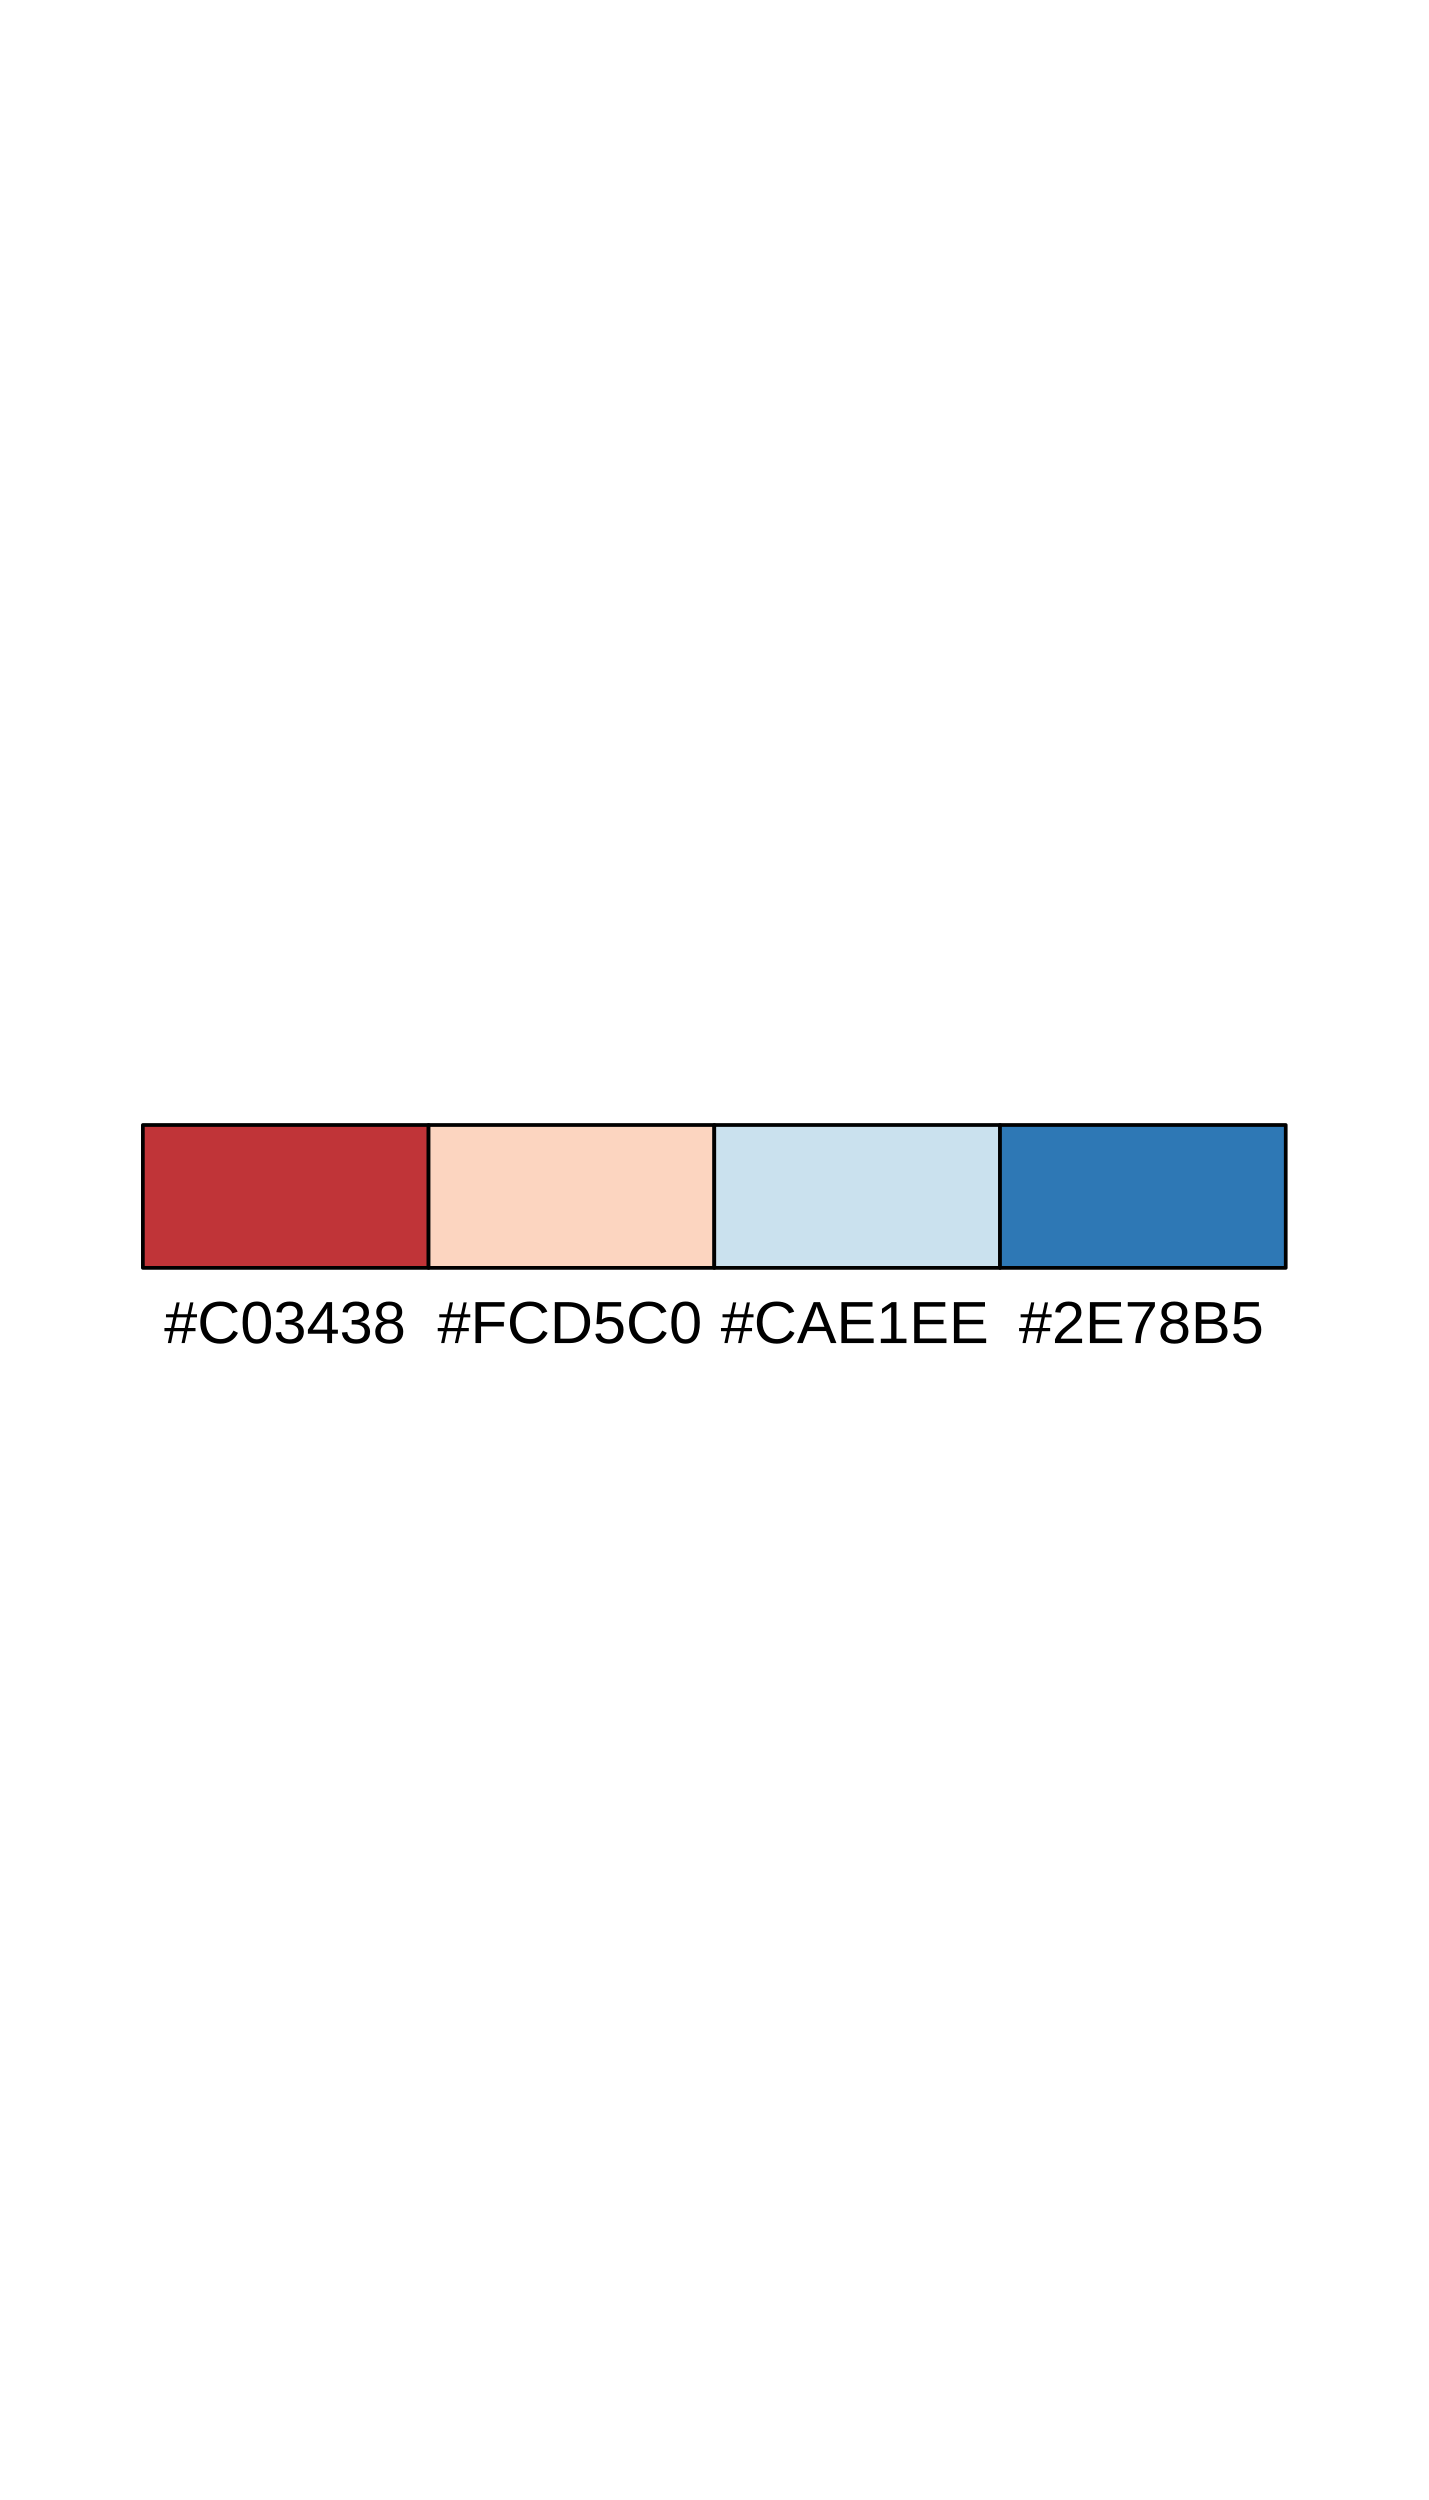
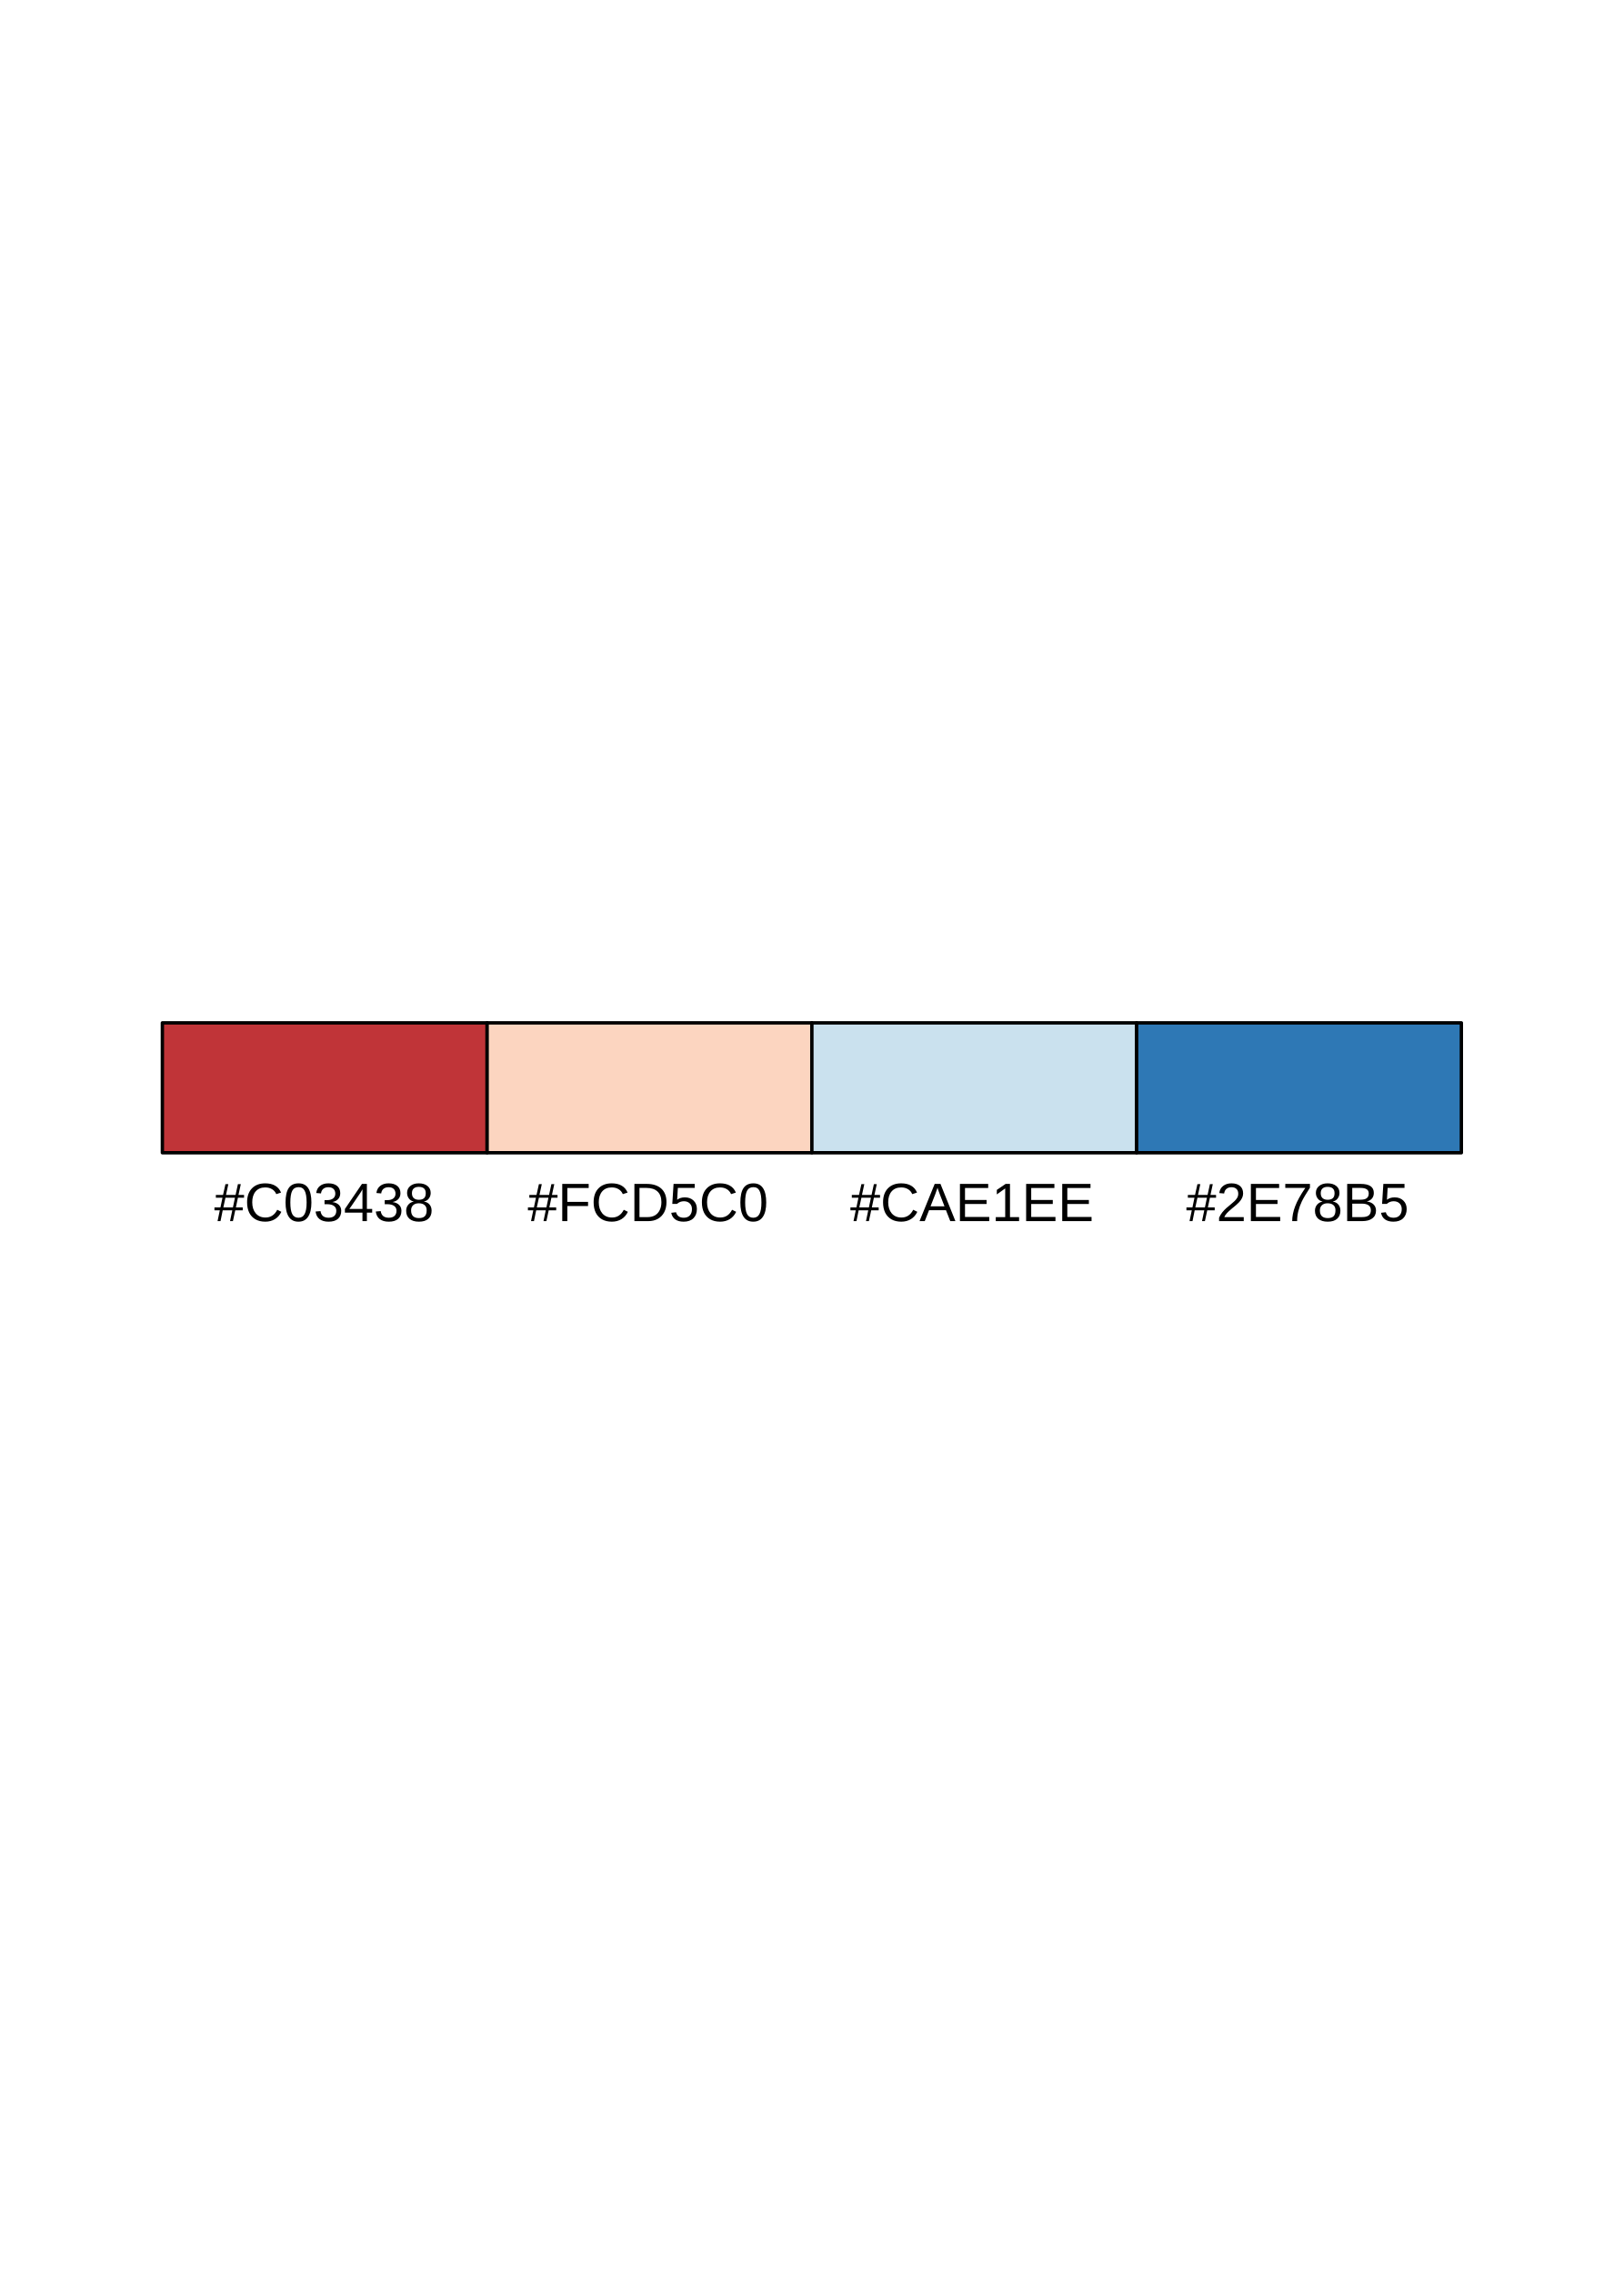
- <svg xmlns="http://www.w3.org/2000/svg" xmlns:xlink="http://www.w3.org/1999/xlink" width="288pt" height="504pt" viewBox="0 0 288 504" version="1.1">
+ <svg xmlns="http://www.w3.org/2000/svg" xmlns:xlink="http://www.w3.org/1999/xlink" width="360pt" height="504pt" viewBox="0 0 360 504" version="1.1">
  <defs>
    <g>
      <symbol overflow="visible" id="glyph0-0">
        <path style="stroke:none;" d="M 1.203 -8.25 L 7.797 -8.25 L 7.797 0 L 1.203 0 Z M 1.641 -7.812 L 1.641 -0.453 L 7.344 -0.453 L 7.344 -7.812 Z M 1.641 -7.812 " />
      </symbol>
      <symbol overflow="visible" id="glyph0-1">
        <path style="stroke:none;" d="M 5.25 -5.188 L 4.797 -3.031 L 6.312 -3.031 L 6.312 -2.391 L 4.656 -2.391 L 4.141 0 L 3.5 0 L 4 -2.391 L 1.875 -2.391 L 1.391 0 L 0.734 0 L 1.234 -2.391 L 0.047 -2.391 L 0.047 -3.031 L 1.375 -3.031 L 1.828 -5.188 L 0.359 -5.188 L 0.359 -5.812 L 1.953 -5.812 L 2.484 -8.203 L 3.125 -8.203 L 2.609 -5.812 L 4.734 -5.812 L 5.25 -8.203 L 5.891 -8.203 L 5.375 -5.812 L 6.609 -5.812 L 6.609 -5.188 Z M 2.484 -5.188 L 2.016 -3.031 L 4.141 -3.031 L 4.594 -5.188 Z M 2.484 -5.188 " />
      </symbol>
      <symbol overflow="visible" id="glyph0-2">
        <path style="stroke:none;" d="M 4.641 -7.469 C 3.723 -7.469 3.008 -7.172 2.5 -6.578 C 2 -5.992 1.75 -5.191 1.75 -4.172 C 1.75 -3.16 2.008 -2.344 2.531 -1.719 C 3.062 -1.102 3.781 -0.797 4.688 -0.797 C 5.844 -0.797 6.711 -1.367 7.297 -2.516 L 8.203 -2.062 C 7.867 -1.352 7.395 -0.812 6.781 -0.438 C 6.164 -0.062 5.453 0.125 4.641 0.125 C 3.805 0.125 3.082 -0.047 2.469 -0.391 C 1.863 -0.742 1.398 -1.238 1.078 -1.875 C 0.766 -2.52 0.609 -3.285 0.609 -4.172 C 0.609 -5.484 0.961 -6.508 1.672 -7.25 C 2.391 -8 3.375 -8.375 4.625 -8.375 C 5.508 -8.375 6.242 -8.203 6.828 -7.859 C 7.422 -7.516 7.859 -7.004 8.141 -6.328 L 7.078 -5.984 C 6.879 -6.461 6.566 -6.828 6.141 -7.078 C 5.723 -7.336 5.223 -7.469 4.641 -7.469 Z M 4.641 -7.469 " />
      </symbol>
      <symbol overflow="visible" id="glyph0-3">
        <path style="stroke:none;" d="M 6.203 -4.125 C 6.203 -2.75 5.957 -1.695 5.469 -0.969 C 4.988 -0.238 4.273 0.125 3.328 0.125 C 2.379 0.125 1.664 -0.234 1.188 -0.953 C 0.707 -1.68 0.469 -2.738 0.469 -4.125 C 0.469 -5.551 0.695 -6.613 1.156 -7.312 C 1.625 -8.02 2.359 -8.375 3.359 -8.375 C 4.328 -8.375 5.039 -8.016 5.5 -7.297 C 5.969 -6.586 6.203 -5.531 6.203 -4.125 Z M 5.141 -4.125 C 5.141 -5.32 5 -6.188 4.719 -6.719 C 4.445 -7.258 3.992 -7.531 3.359 -7.531 C 2.711 -7.531 2.242 -7.266 1.953 -6.734 C 1.672 -6.203 1.531 -5.332 1.531 -4.125 C 1.531 -2.957 1.672 -2.102 1.953 -1.562 C 2.242 -1.02 2.703 -0.75 3.328 -0.75 C 3.953 -0.75 4.41 -1.023 4.703 -1.578 C 4.992 -2.129 5.141 -2.977 5.141 -4.125 Z M 5.141 -4.125 " />
      </symbol>
      <symbol overflow="visible" id="glyph0-4">
        <path style="stroke:none;" d="M 6.141 -2.281 C 6.141 -1.52 5.895 -0.926 5.406 -0.5 C 4.926 -0.082 4.238 0.125 3.344 0.125 C 2.508 0.125 1.844 -0.062 1.344 -0.438 C 0.844 -0.82 0.547 -1.383 0.453 -2.125 L 1.547 -2.219 C 1.691 -1.238 2.289 -0.75 3.344 -0.75 C 3.875 -0.75 4.289 -0.879 4.594 -1.141 C 4.895 -1.41 5.047 -1.801 5.047 -2.312 C 5.047 -2.758 4.875 -3.109 4.531 -3.359 C 4.188 -3.617 3.688 -3.75 3.031 -3.75 L 2.438 -3.75 L 2.438 -4.656 L 3.016 -4.656 C 3.586 -4.656 4.031 -4.781 4.344 -5.031 C 4.664 -5.289 4.828 -5.641 4.828 -6.078 C 4.828 -6.523 4.695 -6.875 4.438 -7.125 C 4.188 -7.383 3.801 -7.516 3.281 -7.516 C 2.82 -7.516 2.445 -7.395 2.156 -7.156 C 1.875 -6.914 1.707 -6.578 1.656 -6.141 L 0.594 -6.234 C 0.676 -6.91 0.957 -7.438 1.438 -7.812 C 1.914 -8.188 2.535 -8.375 3.297 -8.375 C 4.129 -8.375 4.773 -8.18 5.234 -7.797 C 5.691 -7.41 5.922 -6.875 5.922 -6.188 C 5.922 -5.664 5.77 -5.238 5.469 -4.906 C 5.176 -4.57 4.75 -4.348 4.188 -4.234 L 4.188 -4.219 C 4.801 -4.145 5.281 -3.938 5.625 -3.594 C 5.969 -3.25 6.141 -2.812 6.141 -2.281 Z M 6.141 -2.281 " />
      </symbol>
      <symbol overflow="visible" id="glyph0-5">
        <path style="stroke:none;" d="M 5.156 -1.875 L 5.156 0 L 4.172 0 L 4.172 -1.875 L 0.281 -1.875 L 0.281 -2.688 L 4.062 -8.25 L 5.156 -8.25 L 5.156 -2.703 L 6.328 -2.703 L 6.328 -1.875 Z M 4.172 -7.062 C 4.16 -7.039 4.102 -6.938 4 -6.75 C 3.895 -6.57 3.82 -6.445 3.781 -6.375 L 1.656 -3.25 L 1.344 -2.812 L 1.25 -2.703 L 4.172 -2.703 Z M 4.172 -7.062 " />
      </symbol>
      <symbol overflow="visible" id="glyph0-6">
        <path style="stroke:none;" d="M 6.156 -2.297 C 6.156 -1.535 5.91 -0.941 5.422 -0.516 C 4.941 -0.086 4.25 0.125 3.344 0.125 C 2.457 0.125 1.766 -0.082 1.266 -0.5 C 0.766 -0.926 0.516 -1.523 0.516 -2.297 C 0.516 -2.828 0.672 -3.273 0.984 -3.641 C 1.297 -4.016 1.691 -4.238 2.172 -4.312 L 2.172 -4.344 C 1.723 -4.445 1.367 -4.676 1.109 -5.031 C 0.848 -5.383 0.719 -5.797 0.719 -6.266 C 0.719 -6.891 0.953 -7.395 1.422 -7.781 C 1.891 -8.176 2.52 -8.375 3.312 -8.375 C 4.125 -8.375 4.766 -8.18 5.234 -7.797 C 5.711 -7.422 5.953 -6.906 5.953 -6.25 C 5.953 -5.781 5.816 -5.367 5.547 -5.016 C 5.285 -4.66 4.93 -4.441 4.484 -4.359 L 4.484 -4.328 C 5.016 -4.242 5.426 -4.02 5.719 -3.656 C 6.008 -3.301 6.156 -2.848 6.156 -2.297 Z M 4.859 -6.188 C 4.859 -7.125 4.344 -7.594 3.312 -7.594 C 2.82 -7.594 2.445 -7.473 2.188 -7.234 C 1.926 -7.004 1.797 -6.656 1.797 -6.188 C 1.797 -5.719 1.926 -5.359 2.188 -5.109 C 2.457 -4.859 2.836 -4.734 3.328 -4.734 C 3.828 -4.734 4.207 -4.848 4.469 -5.078 C 4.727 -5.305 4.859 -5.676 4.859 -6.188 Z M 5.062 -2.406 C 5.062 -2.914 4.906 -3.301 4.594 -3.562 C 4.289 -3.82 3.863 -3.953 3.312 -3.953 C 2.781 -3.953 2.363 -3.812 2.062 -3.531 C 1.758 -3.25 1.609 -2.863 1.609 -2.375 C 1.609 -1.238 2.191 -0.672 3.359 -0.672 C 3.93 -0.672 4.359 -0.805 4.641 -1.078 C 4.922 -1.359 5.062 -1.801 5.062 -2.406 Z M 5.062 -2.406 " />
      </symbol>
      <symbol overflow="visible" id="glyph0-7">
        <path style="stroke:none;" d="M 2.109 -7.344 L 2.109 -4.266 L 6.703 -4.266 L 6.703 -3.344 L 2.109 -3.344 L 2.109 0 L 0.984 0 L 0.984 -8.25 L 6.844 -8.25 L 6.844 -7.344 Z M 2.109 -7.344 " />
      </symbol>
      <symbol overflow="visible" id="glyph0-8">
        <path style="stroke:none;" d="M 8.094 -4.219 C 8.094 -3.363 7.926 -2.613 7.594 -1.969 C 7.258 -1.332 6.785 -0.844 6.172 -0.5 C 5.566 -0.164 4.867 0 4.078 0 L 0.984 0 L 0.984 -8.25 L 3.719 -8.25 C 5.113 -8.25 6.191 -7.898 6.953 -7.203 C 7.711 -6.504 8.094 -5.508 8.094 -4.219 Z M 6.969 -4.219 C 6.969 -5.238 6.688 -6.016 6.125 -6.547 C 5.562 -7.086 4.75 -7.359 3.688 -7.359 L 2.109 -7.359 L 2.109 -0.891 L 3.938 -0.891 C 4.551 -0.891 5.086 -1.02 5.547 -1.281 C 6.004 -1.551 6.352 -1.938 6.594 -2.438 C 6.844 -2.938 6.969 -3.531 6.969 -4.219 Z M 6.969 -4.219 " />
      </symbol>
      <symbol overflow="visible" id="glyph0-9">
        <path style="stroke:none;" d="M 6.172 -2.688 C 6.172 -1.82 5.91 -1.133 5.391 -0.625 C 4.879 -0.125 4.16 0.125 3.234 0.125 C 2.473 0.125 1.852 -0.039 1.375 -0.375 C 0.906 -0.719 0.609 -1.207 0.484 -1.844 L 1.547 -1.969 C 1.766 -1.156 2.336 -0.75 3.266 -0.75 C 3.828 -0.75 4.27 -0.914 4.594 -1.25 C 4.914 -1.594 5.078 -2.066 5.078 -2.672 C 5.078 -3.191 4.914 -3.609 4.594 -3.922 C 4.27 -4.242 3.832 -4.406 3.281 -4.406 C 3 -4.406 2.734 -4.359 2.484 -4.266 C 2.242 -4.18 2 -4.031 1.75 -3.812 L 0.719 -3.812 L 1 -8.25 L 5.688 -8.25 L 5.688 -7.359 L 1.953 -7.359 L 1.797 -4.734 C 2.254 -5.086 2.82 -5.266 3.5 -5.266 C 4.312 -5.266 4.957 -5.023 5.438 -4.547 C 5.926 -4.078 6.172 -3.457 6.172 -2.688 Z M 6.172 -2.688 " />
      </symbol>
      <symbol overflow="visible" id="glyph0-10">
        <path style="stroke:none;" d="M 6.844 0 L 5.891 -2.422 L 2.141 -2.422 L 1.188 0 L 0.031 0 L 3.391 -8.25 L 4.672 -8.25 L 7.984 0 Z M 4.016 -7.406 L 3.969 -7.25 C 3.863 -6.926 3.719 -6.508 3.531 -6 L 2.469 -3.281 L 5.562 -3.281 L 4.5 -6.016 C 4.395 -6.285 4.285 -6.586 4.172 -6.922 Z M 4.016 -7.406 " />
      </symbol>
      <symbol overflow="visible" id="glyph0-11">
        <path style="stroke:none;" d="M 0.984 0 L 0.984 -8.25 L 7.25 -8.25 L 7.25 -7.344 L 2.109 -7.344 L 2.109 -4.688 L 6.891 -4.688 L 6.891 -3.797 L 2.109 -3.797 L 2.109 -0.922 L 7.484 -0.922 L 7.484 0 Z M 0.984 0 " />
      </symbol>
      <symbol overflow="visible" id="glyph0-12">
        <path style="stroke:none;" d="M 0.922 0 L 0.922 -0.891 L 3.016 -0.891 L 3.016 -7.25 L 1.156 -5.922 L 1.156 -6.922 L 3.109 -8.25 L 4.078 -8.25 L 4.078 -0.891 L 6.094 -0.891 L 6.094 0 Z M 0.922 0 " />
      </symbol>
      <symbol overflow="visible" id="glyph0-13">
        <path style="stroke:none;" d="M 0.609 0 L 0.609 -0.75 C 0.805 -1.207 1.047 -1.609 1.328 -1.953 C 1.617 -2.305 1.922 -2.625 2.234 -2.906 C 2.555 -3.188 2.867 -3.445 3.172 -3.688 C 3.484 -3.938 3.766 -4.18 4.016 -4.422 C 4.266 -4.66 4.469 -4.91 4.625 -5.172 C 4.781 -5.441 4.859 -5.742 4.859 -6.078 C 4.859 -6.535 4.723 -6.891 4.453 -7.141 C 4.191 -7.391 3.828 -7.516 3.359 -7.516 C 2.898 -7.516 2.523 -7.391 2.234 -7.141 C 1.953 -6.898 1.785 -6.562 1.734 -6.125 L 0.656 -6.219 C 0.727 -6.875 1.004 -7.395 1.484 -7.781 C 1.973 -8.176 2.598 -8.375 3.359 -8.375 C 4.18 -8.375 4.816 -8.176 5.266 -7.781 C 5.711 -7.395 5.938 -6.844 5.938 -6.125 C 5.938 -5.801 5.863 -5.477 5.719 -5.156 C 5.57 -4.844 5.352 -4.523 5.062 -4.203 C 4.781 -3.891 4.227 -3.406 3.406 -2.75 C 2.957 -2.375 2.598 -2.039 2.328 -1.75 C 2.066 -1.457 1.879 -1.172 1.766 -0.891 L 6.078 -0.891 L 6.078 0 Z M 0.609 0 " />
      </symbol>
      <symbol overflow="visible" id="glyph0-14">
        <path style="stroke:none;" d="M 6.078 -7.406 C 5.234 -6.113 4.633 -5.102 4.281 -4.375 C 3.938 -3.645 3.676 -2.922 3.5 -2.203 C 3.32 -1.492 3.234 -0.758 3.234 0 L 2.141 0 C 2.141 -1.051 2.363 -2.16 2.812 -3.328 C 3.258 -4.492 4.004 -5.836 5.047 -7.359 L 0.609 -7.359 L 0.609 -8.25 L 6.078 -8.25 Z M 6.078 -7.406 " />
      </symbol>
      <symbol overflow="visible" id="glyph0-15">
        <path style="stroke:none;" d="M 7.375 -2.328 C 7.375 -1.586 7.102 -1.016 6.562 -0.609 C 6.031 -0.203 5.289 0 4.344 0 L 0.984 0 L 0.984 -8.25 L 3.984 -8.25 C 5.922 -8.25 6.891 -7.582 6.891 -6.25 C 6.891 -5.758 6.754 -5.348 6.484 -5.016 C 6.211 -4.691 5.828 -4.473 5.328 -4.359 C 5.984 -4.273 6.488 -4.051 6.844 -3.688 C 7.195 -3.332 7.375 -2.879 7.375 -2.328 Z M 5.766 -6.125 C 5.766 -6.562 5.613 -6.875 5.312 -7.062 C 5.008 -7.258 4.566 -7.359 3.984 -7.359 L 2.109 -7.359 L 2.109 -4.75 L 3.984 -4.75 C 4.578 -4.75 5.02 -4.859 5.312 -5.078 C 5.613 -5.305 5.766 -5.656 5.766 -6.125 Z M 6.234 -2.422 C 6.234 -3.391 5.551 -3.875 4.188 -3.875 L 2.109 -3.875 L 2.109 -0.891 L 4.281 -0.891 C 4.957 -0.891 5.453 -1.016 5.766 -1.266 C 6.078 -1.523 6.234 -1.91 6.234 -2.422 Z M 6.234 -2.422 " />
      </symbol>
    </g>
  </defs>
  <g id="surface3">
-     <rect x="0" y="0" width="288" height="504" style="fill:rgb(100%,100%,100%);fill-opacity:1;stroke:none;" />
-     <path style="fill-rule:nonzero;fill:rgb(75.294%,20.392%,21.961%);fill-opacity:1;stroke-width:0.75;stroke-linecap:round;stroke-linejoin:round;stroke:rgb(0%,0%,0%);stroke-opacity:1;stroke-miterlimit:10;" d="M 28.801 255.602 L 86.402 255.602 L 86.402 226.801 L 28.801 226.801 Z M 28.801 255.602 " />
+     <rect x="0" y="0" width="360" height="504" style="fill:rgb(100%,100%,100%);fill-opacity:1;stroke:none;" />
+     <path style="fill-rule:nonzero;fill:rgb(75.294%,20.392%,21.961%);fill-opacity:1;stroke-width:0.75;stroke-linecap:round;stroke-linejoin:round;stroke:rgb(0%,0%,0%);stroke-opacity:1;stroke-miterlimit:10;" d="M 36 255.602 L 108 255.602 L 108 226.801 L 36 226.801 Z M 36 255.602 " />
    <g style="fill:rgb(0%,0%,0%);fill-opacity:1;">
-       <use xlink:href="#glyph0-1" x="33.102" y="270.762" />
-       <use xlink:href="#glyph0-2" x="39.775" y="270.762" />
-       <use xlink:href="#glyph0-3" x="48.441" y="270.762" />
-       <use xlink:href="#glyph0-4" x="55.115" y="270.762" />
-       <use xlink:href="#glyph0-5" x="61.789" y="270.762" />
-       <use xlink:href="#glyph0-4" x="68.463" y="270.762" />
-       <use xlink:href="#glyph0-6" x="75.137" y="270.762" />
+       <use xlink:href="#glyph0-1" x="47.5" y="270.762" />
+       <use xlink:href="#glyph0-2" x="54.174" y="270.762" />
+       <use xlink:href="#glyph0-3" x="62.84" y="270.762" />
+       <use xlink:href="#glyph0-4" x="69.514" y="270.762" />
+       <use xlink:href="#glyph0-5" x="76.188" y="270.762" />
+       <use xlink:href="#glyph0-4" x="82.861" y="270.762" />
+       <use xlink:href="#glyph0-6" x="89.535" y="270.762" />
    </g>
-     <path style="fill-rule:nonzero;fill:rgb(98.824%,83.529%,75.294%);fill-opacity:1;stroke-width:0.75;stroke-linecap:round;stroke-linejoin:round;stroke:rgb(0%,0%,0%);stroke-opacity:1;stroke-miterlimit:10;" d="M 86.398 255.602 L 144 255.602 L 144 226.801 L 86.398 226.801 Z M 86.398 255.602 " />
+     <path style="fill-rule:nonzero;fill:rgb(98.824%,83.529%,75.294%);fill-opacity:1;stroke-width:0.75;stroke-linecap:round;stroke-linejoin:round;stroke:rgb(0%,0%,0%);stroke-opacity:1;stroke-miterlimit:10;" d="M 108 255.602 L 180 255.602 L 180 226.801 L 108 226.801 Z M 108 255.602 " />
    <g style="fill:rgb(0%,0%,0%);fill-opacity:1;">
-       <use xlink:href="#glyph0-1" x="88.199" y="270.762" />
-       <use xlink:href="#glyph0-7" x="94.873" y="270.762" />
-       <use xlink:href="#glyph0-2" x="102.203" y="270.762" />
-       <use xlink:href="#glyph0-8" x="110.869" y="270.762" />
-       <use xlink:href="#glyph0-9" x="119.535" y="270.762" />
-       <use xlink:href="#glyph0-2" x="126.209" y="270.762" />
-       <use xlink:href="#glyph0-3" x="134.875" y="270.762" />
+       <use xlink:href="#glyph0-1" x="117" y="270.762" />
+       <use xlink:href="#glyph0-7" x="123.674" y="270.762" />
+       <use xlink:href="#glyph0-2" x="131.004" y="270.762" />
+       <use xlink:href="#glyph0-8" x="139.67" y="270.762" />
+       <use xlink:href="#glyph0-9" x="148.336" y="270.762" />
+       <use xlink:href="#glyph0-2" x="155.01" y="270.762" />
+       <use xlink:href="#glyph0-3" x="163.676" y="270.762" />
    </g>
-     <path style="fill-rule:nonzero;fill:rgb(79.216%,88.235%,93.333%);fill-opacity:1;stroke-width:0.75;stroke-linecap:round;stroke-linejoin:round;stroke:rgb(0%,0%,0%);stroke-opacity:1;stroke-miterlimit:10;" d="M 144 255.602 L 201.602 255.602 L 201.602 226.801 L 144 226.801 Z M 144 255.602 " />
+     <path style="fill-rule:nonzero;fill:rgb(79.216%,88.235%,93.333%);fill-opacity:1;stroke-width:0.75;stroke-linecap:round;stroke-linejoin:round;stroke:rgb(0%,0%,0%);stroke-opacity:1;stroke-miterlimit:10;" d="M 180 255.602 L 252 255.602 L 252 226.801 L 180 226.801 Z M 180 255.602 " />
    <g style="fill:rgb(0%,0%,0%);fill-opacity:1;">
-       <use xlink:href="#glyph0-1" x="145.301" y="270.762" />
-       <use xlink:href="#glyph0-2" x="151.975" y="270.762" />
-       <use xlink:href="#glyph0-10" x="160.641" y="270.762" />
-       <use xlink:href="#glyph0-11" x="168.645" y="270.762" />
-       <use xlink:href="#glyph0-12" x="176.648" y="270.762" />
-       <use xlink:href="#glyph0-11" x="183.322" y="270.762" />
-       <use xlink:href="#glyph0-11" x="191.326" y="270.762" />
+       <use xlink:href="#glyph0-1" x="188.5" y="270.762" />
+       <use xlink:href="#glyph0-2" x="195.174" y="270.762" />
+       <use xlink:href="#glyph0-10" x="203.84" y="270.762" />
+       <use xlink:href="#glyph0-11" x="211.844" y="270.762" />
+       <use xlink:href="#glyph0-12" x="219.848" y="270.762" />
+       <use xlink:href="#glyph0-11" x="226.521" y="270.762" />
+       <use xlink:href="#glyph0-11" x="234.525" y="270.762" />
    </g>
-     <path style="fill-rule:nonzero;fill:rgb(18.039%,47.059%,70.98%);fill-opacity:1;stroke-width:0.75;stroke-linecap:round;stroke-linejoin:round;stroke:rgb(0%,0%,0%);stroke-opacity:1;stroke-miterlimit:10;" d="M 201.602 255.602 L 259.203 255.602 L 259.203 226.801 L 201.602 226.801 Z M 201.602 255.602 " />
+     <path style="fill-rule:nonzero;fill:rgb(18.039%,47.059%,70.98%);fill-opacity:1;stroke-width:0.75;stroke-linecap:round;stroke-linejoin:round;stroke:rgb(0%,0%,0%);stroke-opacity:1;stroke-miterlimit:10;" d="M 252 255.602 L 324 255.602 L 324 226.801 L 252 226.801 Z M 252 255.602 " />
    <g style="fill:rgb(0%,0%,0%);fill-opacity:1;">
-       <use xlink:href="#glyph0-1" x="205.398" y="270.762" />
-       <use xlink:href="#glyph0-13" x="212.072" y="270.762" />
-       <use xlink:href="#glyph0-11" x="218.746" y="270.762" />
-       <use xlink:href="#glyph0-14" x="226.75" y="270.762" />
-       <use xlink:href="#glyph0-6" x="233.424" y="270.762" />
-       <use xlink:href="#glyph0-15" x="240.098" y="270.762" />
-       <use xlink:href="#glyph0-9" x="248.102" y="270.762" />
+       <use xlink:href="#glyph0-1" x="263" y="270.762" />
+       <use xlink:href="#glyph0-13" x="269.674" y="270.762" />
+       <use xlink:href="#glyph0-11" x="276.348" y="270.762" />
+       <use xlink:href="#glyph0-14" x="284.352" y="270.762" />
+       <use xlink:href="#glyph0-6" x="291.025" y="270.762" />
+       <use xlink:href="#glyph0-15" x="297.699" y="270.762" />
+       <use xlink:href="#glyph0-9" x="305.703" y="270.762" />
    </g>
  </g>
</svg>
